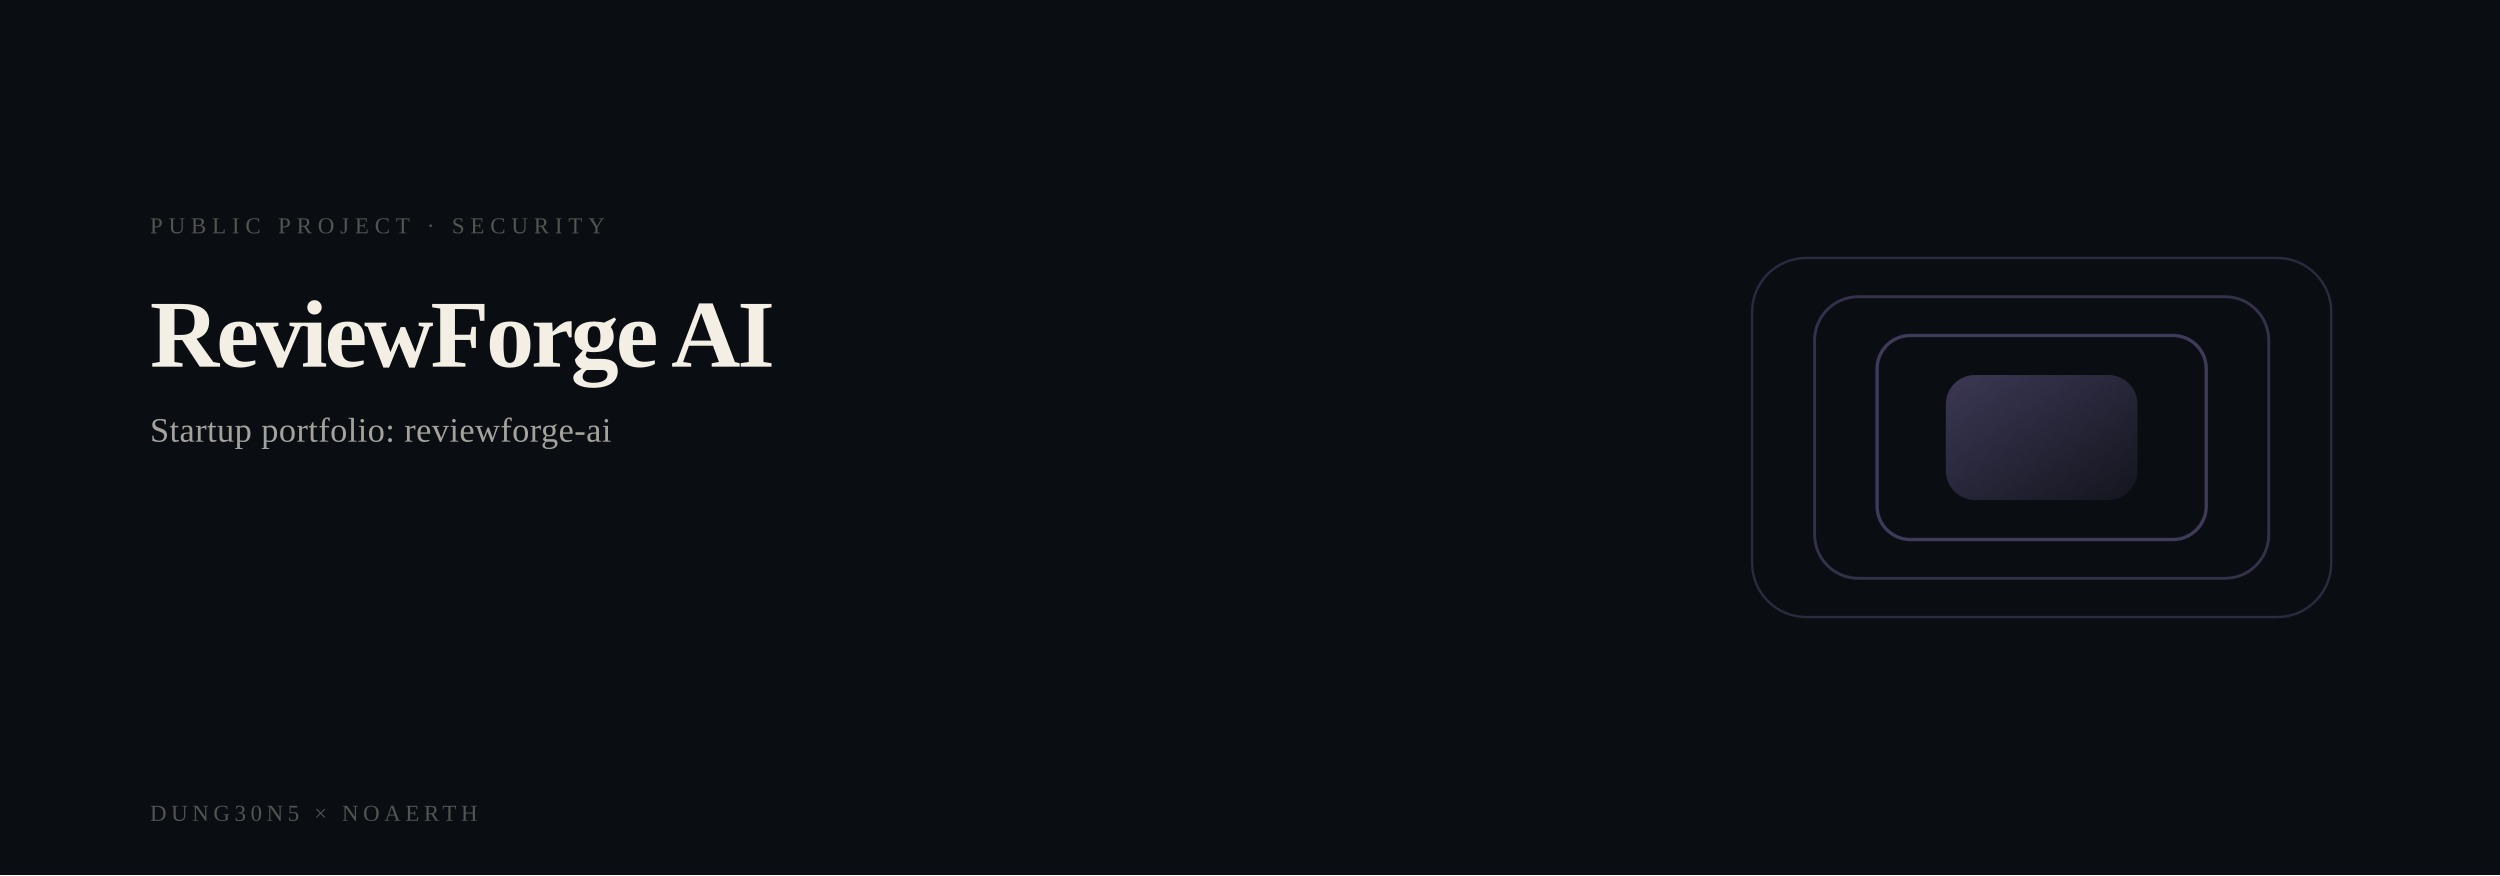
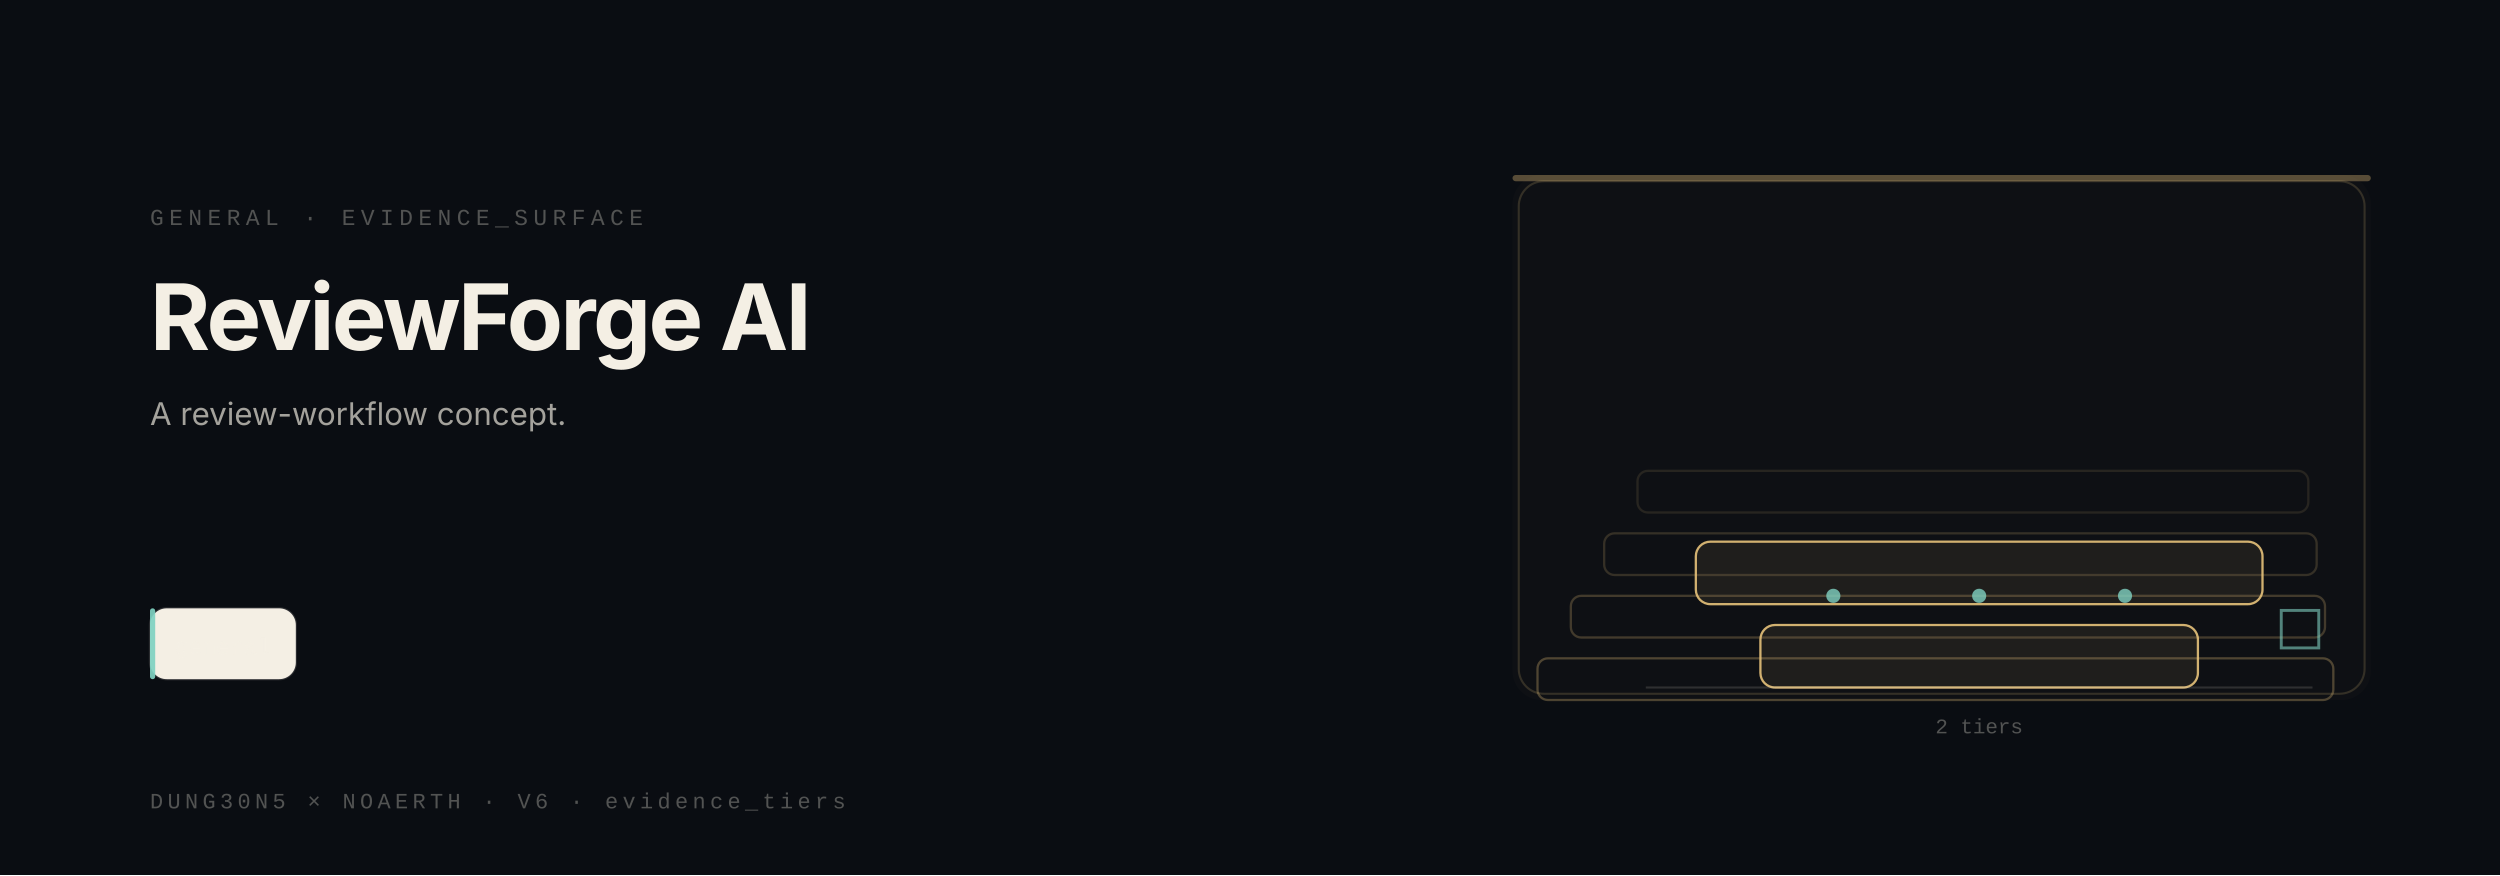
- <svg xmlns="http://www.w3.org/2000/svg" viewBox="0 0 1200 420" width="1200" height="420" role="img" aria-label="ReviewForge AI: nested policy frames with a visible boundary edge. Motion depicts policy surfaces assemble into a readable security posture.">
-   <defs>
-     <linearGradient id="hero-reviewforge-ai-dark-a" x1="0" y1="0" x2="1" y2="1">
-       <stop offset="0" stop-color="#9d8bd6" stop-opacity="0.85" />
-       <stop offset="1" stop-color="#9d8bd6" stop-opacity="0.15" />
-     </linearGradient>
-   </defs>
+ <svg xmlns="http://www.w3.org/2000/svg" viewBox="0 0 1200 420" width="1200" height="420" role="img" aria-label="ReviewForge AI: claims stack into tiers, and evidence is carried up to be checked">
  <rect width="1200" height="420" fill="#0a0d12" />
-   <rect x="901" y="161.02" width="158" height="97.96" rx="16" fill="none" stroke="#9d8bd6" stroke-width="1.60" opacity="0.36" />
-   <rect x="871" y="142.42" width="218" height="135.16" rx="21" fill="none" stroke="#9d8bd6" stroke-width="1.38" opacity="0.29" />
-   <rect x="841" y="123.82" width="278" height="172.36" rx="26" fill="none" stroke="#9d8bd6" stroke-width="1.16" opacity="0.23" />
-   <rect x="934" y="180" width="92" height="60" rx="14" fill="url(#hero-reviewforge-ai-dark-a)" opacity="0.40" />
-   <text x="72" y="112" fill="#f4efe44f" font-size="11" letter-spacing="2.8">PUBLIC PROJECT · SECURITY</text>
-   <text x="72" y="176" fill="#f4efe4" font-size="46" font-weight="660" letter-spacing="-1.4">ReviewForge AI</text>
-   <text x="72" y="212" fill="#f4efe4a8" font-size="16.5" letter-spacing="0.2">Startup portfolio: reviewforge-ai</text>
-   <rect x="72" y="266" width="106" height="40" rx="9" fill="#f4efe4" fill-opacity="0.05" stroke="#f4efe424" stroke-width="1.1" opacity="0">
-     <animate attributeName="opacity" from="0" to="1" dur="0.5s" begin="0.50s" fill="freeze" />
-   </rect>
-   <rect x="72" y="266" width="2.5" height="40" rx="1.2" fill="#9d8bd6" opacity="0">
-     <animate attributeName="opacity" from="0" to="0.9" dur="0.5s" begin="0.50s" fill="freeze" />
-   </rect>
-   <text x="125" y="291" fill="#f4efe4" font-size="11.5" text-anchor="middle" font-family="ui-monospace,SFMono-Regular,Menlo,monospace" opacity="0">policy<animate attributeName="opacity" from="0" to="1" dur="0.5s" begin="0.65s" fill="freeze" />
-   </text>
-   <rect x="194" y="266" width="106" height="40" rx="9" fill="#f4efe4" fill-opacity="0.05" stroke="#f4efe424" stroke-width="1.1" opacity="0">
-     <animate attributeName="opacity" from="0" to="1" dur="0.5s" begin="1.00s" fill="freeze" />
-   </rect>
-   <rect x="194" y="266" width="2.5" height="40" rx="1.2" fill="#9d8bd6" opacity="0">
-     <animate attributeName="opacity" from="0" to="0.9" dur="0.5s" begin="1.00s" fill="freeze" />
-   </rect>
-   <text x="247" y="291" fill="#f4efe4" font-size="11.5" text-anchor="middle" font-family="ui-monospace,SFMono-Regular,Menlo,monospace" opacity="0">control<animate attributeName="opacity" from="0" to="1" dur="0.5s" begin="1.15s" fill="freeze" />
-   </text>
-   <rect x="316" y="266" width="106" height="40" rx="9" fill="#f4efe4" fill-opacity="0.05" stroke="#f4efe424" stroke-width="1.1" opacity="0">
-     <animate attributeName="opacity" from="0" to="1" dur="0.5s" begin="1.50s" fill="freeze" />
-   </rect>
-   <rect x="316" y="266" width="2.5" height="40" rx="1.2" fill="#e7c27a" opacity="0">
-     <animate attributeName="opacity" from="0" to="0.9" dur="0.5s" begin="1.50s" fill="freeze" />
-   </rect>
-   <text x="369" y="291" fill="#f4efe4" font-size="11.5" text-anchor="middle" font-family="ui-monospace,SFMono-Regular,Menlo,monospace" opacity="0">evidence<animate attributeName="opacity" from="0" to="1" dur="0.5s" begin="1.65s" fill="freeze" />
-   </text>
-   <text x="72" y="394" fill="#f4efe44f" font-size="11" letter-spacing="2.2">DUNG30N5 × NOAERTH</text>
+   <text x="72" y="108" font-family="ui-monospace, SFMono-Regular, Menlo, Monaco, Consolas, 'Liberation Mono', monospace" font-size="11" letter-spacing="2.6" fill="#f4efe44f">GENERAL · EVIDENCE_SURFACE</text>
+   <text x="72" y="168" font-family="-apple-system, BlinkMacSystemFont, 'Segoe UI', Inter, Helvetica, Arial, sans-serif" font-size="44" font-weight="660" letter-spacing="-1.2" fill="#f4efe4">ReviewForge AI</text>
+   <text x="72" y="204" font-family="-apple-system, BlinkMacSystemFont, 'Segoe UI', Inter, Helvetica, Arial, sans-serif" font-size="15" fill="#f4efe4a8">A review-workflow concept.</text>
+   <rect x="72.0" y="292.0" width="70.0" height="34.0" rx="8" fill="#f4efe4" stroke="#f4efe424" stroke-width="1.1" />
+   <rect x="72.0" y="292.0" width="2.5" height="34.0" rx="1.2" fill="#7fd1c1" opacity="0.92" />
+   <text x="107.0" y="314" font-family="ui-monospace, SFMono-Regular, Menlo, Monaco, Consolas, 'Liberation Mono', monospace" font-size="11" fill="#f4efe4" fill-opacity="0.82" text-anchor="middle">general</text>
+   <rect x="726.0" y="84.0" width="412.0" height="252.0" rx="14" fill="#e7c27a" fill-opacity="0.02" />
+   <rect x="729.0" y="87.0" width="406.0" height="246.0" rx="12" fill="none" stroke="#e7c27a" stroke-width="1" stroke-opacity="0.18" />
+   <rect x="738.0" y="316.0" width="382.0" height="20" rx="5" fill="none" stroke="#e7c27a" stroke-width="1.1" opacity="0.30" />
+   <rect x="754.0" y="286.0" width="362.0" height="20" rx="5" fill="none" stroke="#e7c27a" stroke-width="1.1" opacity="0.24" />
+   <rect x="770.0" y="256.0" width="342.0" height="20" rx="5" fill="none" stroke="#e7c27a" stroke-width="1.1" opacity="0.18" />
+   <rect x="786.0" y="226.0" width="322.0" height="20" rx="5" fill="none" stroke="#e7c27a" stroke-width="1.1" opacity="0.12" />
+   <rect x="726.0" y="84.0" width="412.0" height="3" rx="1.5" fill="#e7c27a" opacity="0.35" />
+   <path d="M1095.0 293.0 h18 v18 h-18 z" fill="none" stroke="#7fd1c1" stroke-width="1.4" opacity="0.6" />
+   <rect x="845.0" y="300.0" width="210.0" height="30" rx="7" fill="#e7c27a" fill-opacity="0.09" stroke="#e7c27a" stroke-width="1.1" opacity="0.9" />
+   <rect x="814.0" y="260.0" width="272.0" height="30" rx="7" fill="#e7c27a" fill-opacity="0.09" stroke="#e7c27a" stroke-width="1.1" opacity="0.9" />
+   <circle cx="880" cy="286" r="3.4" fill="#7fd1c1" opacity="0.8" />
+   <circle cx="950" cy="286" r="3.4" fill="#7fd1c1" opacity="0.8" />
+   <circle cx="1020" cy="286" r="3.4" fill="#7fd1c1" opacity="0.8" />
+   <line x1="790" y1="330" x2="1110" y2="330" stroke="#f4efe424" stroke-width="1" />
+   <text x="950" y="352" font-family="ui-monospace, SFMono-Regular, Menlo, Monaco, Consolas, 'Liberation Mono', monospace" font-size="10" fill="#f4efe44f" text-anchor="middle">2 tiers</text>
+   <text x="72" y="388" font-family="ui-monospace, SFMono-Regular, Menlo, Monaco, Consolas, 'Liberation Mono', monospace" font-size="10.5" letter-spacing="2.1" fill="#f4efe44f">DUNG30N5 × NOAERTH · V6 · evidence_tiers</text>
</svg>
